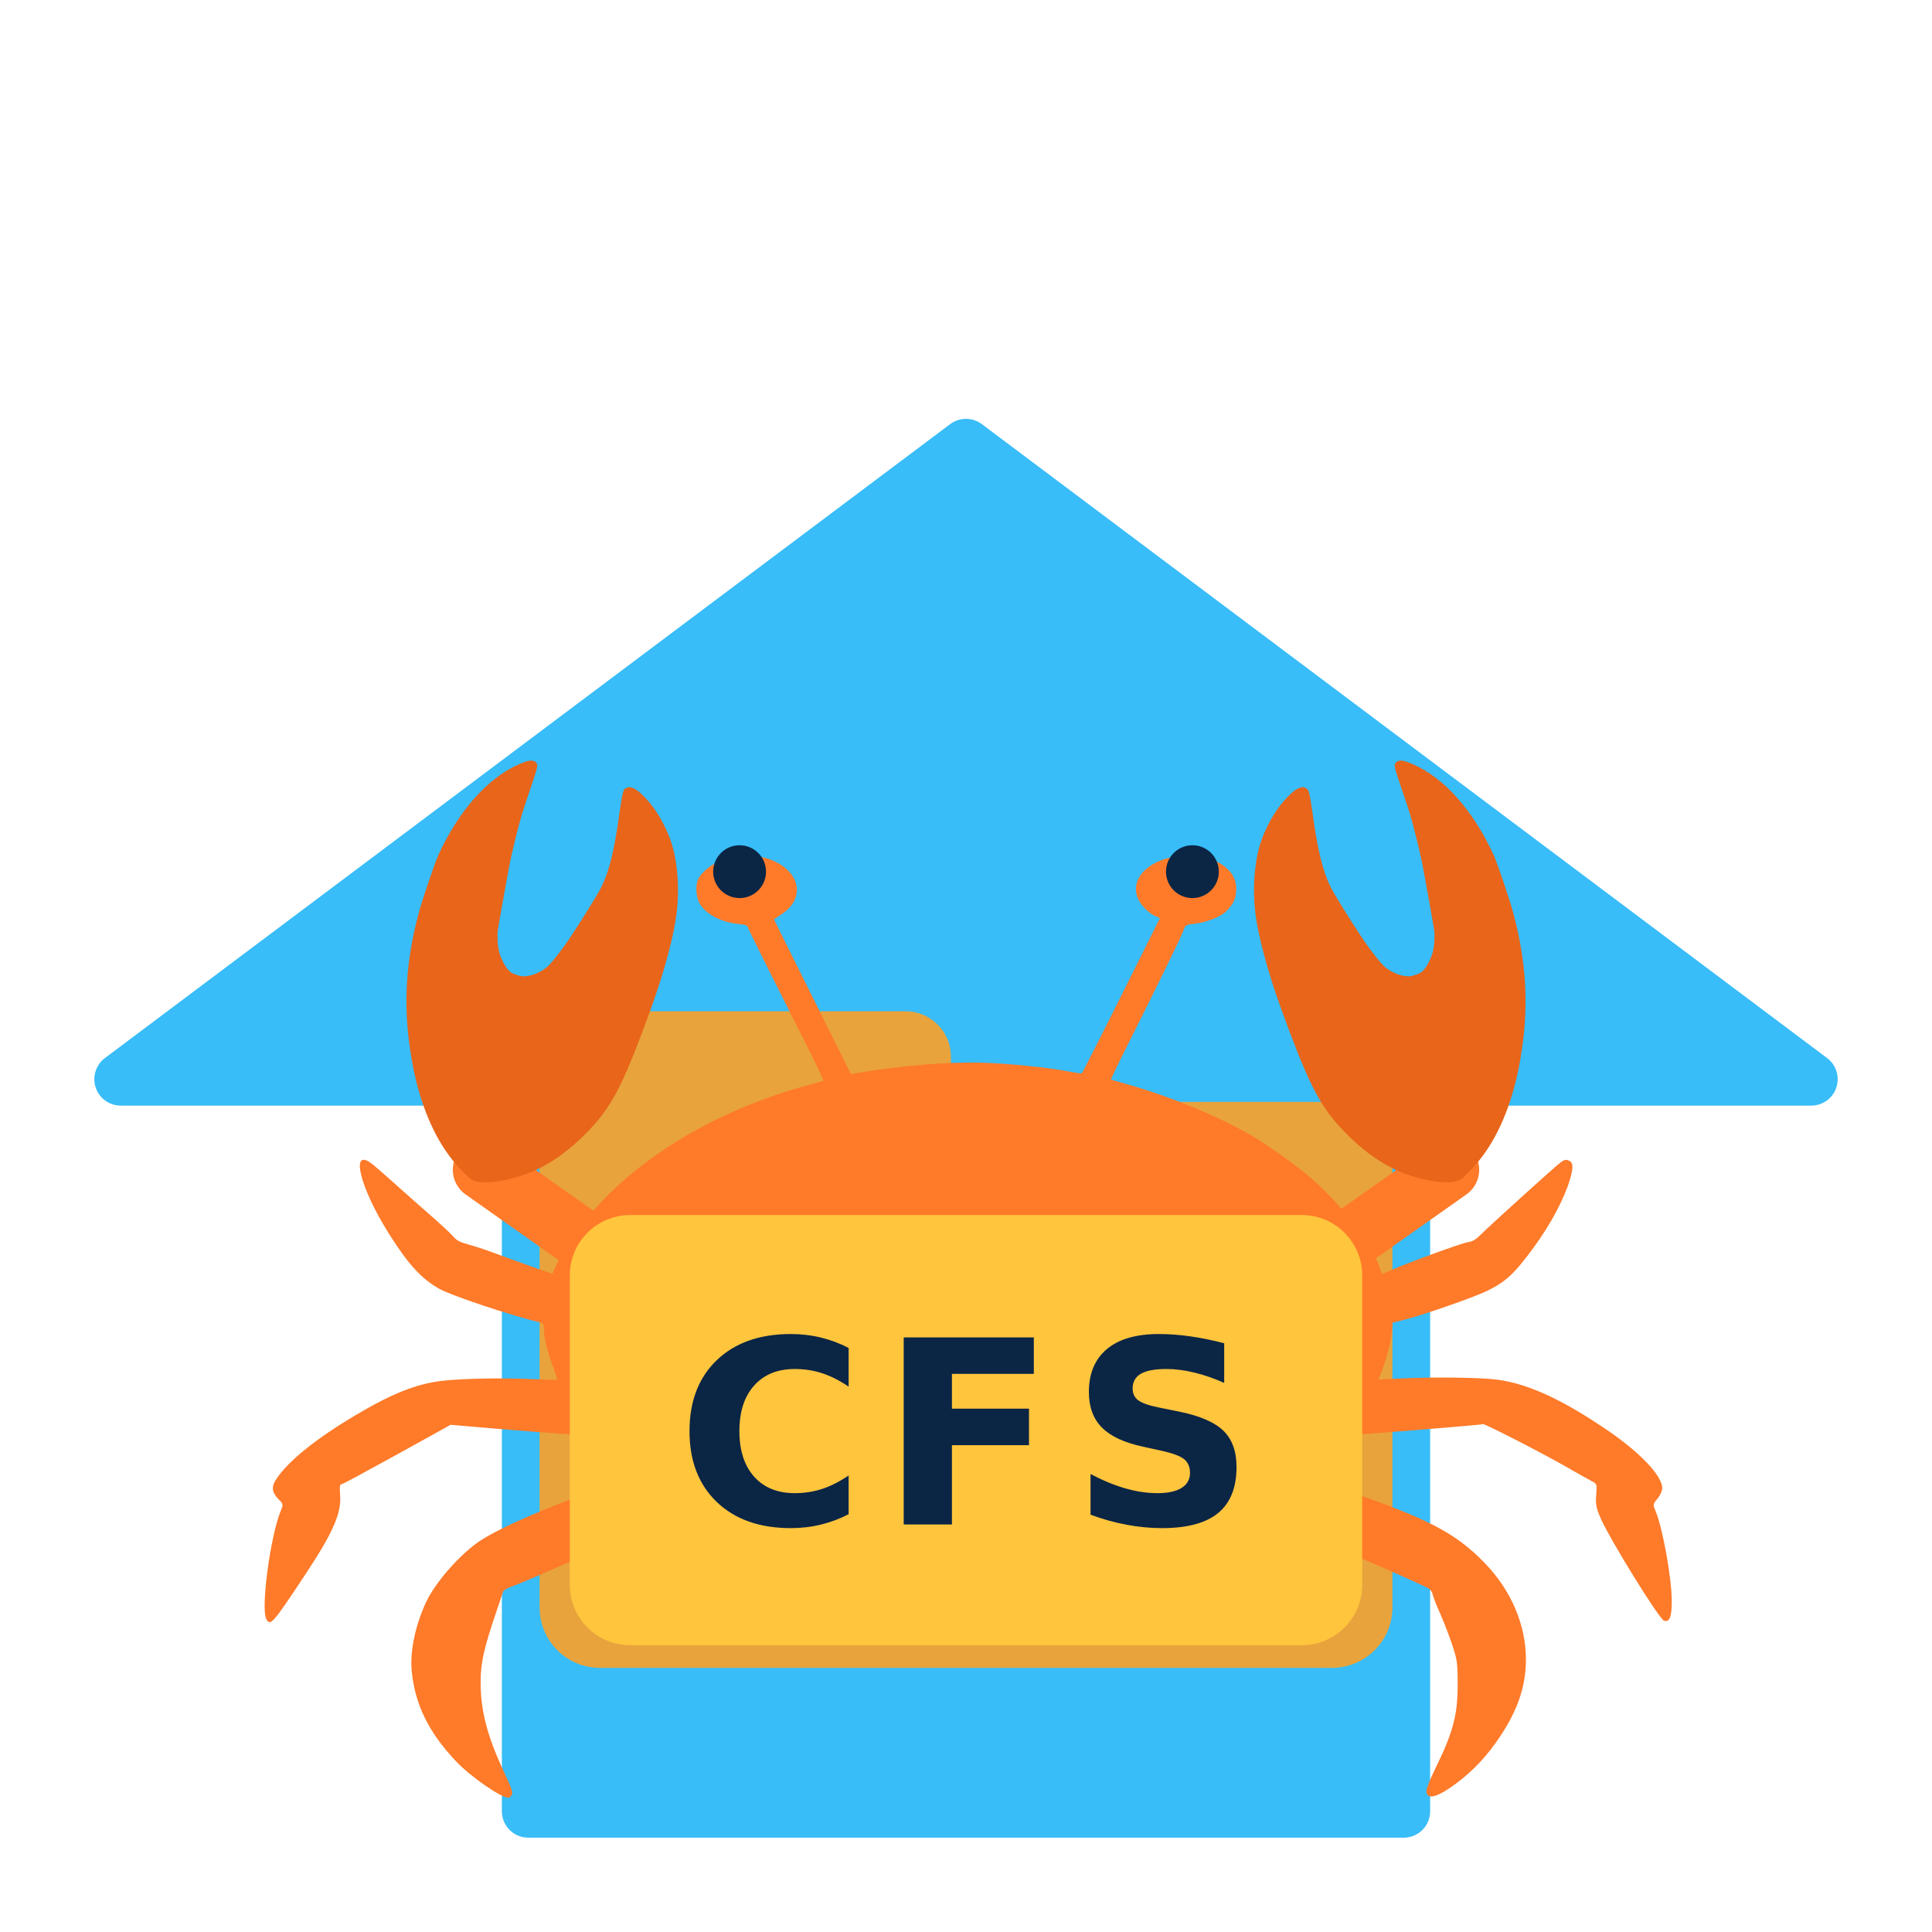
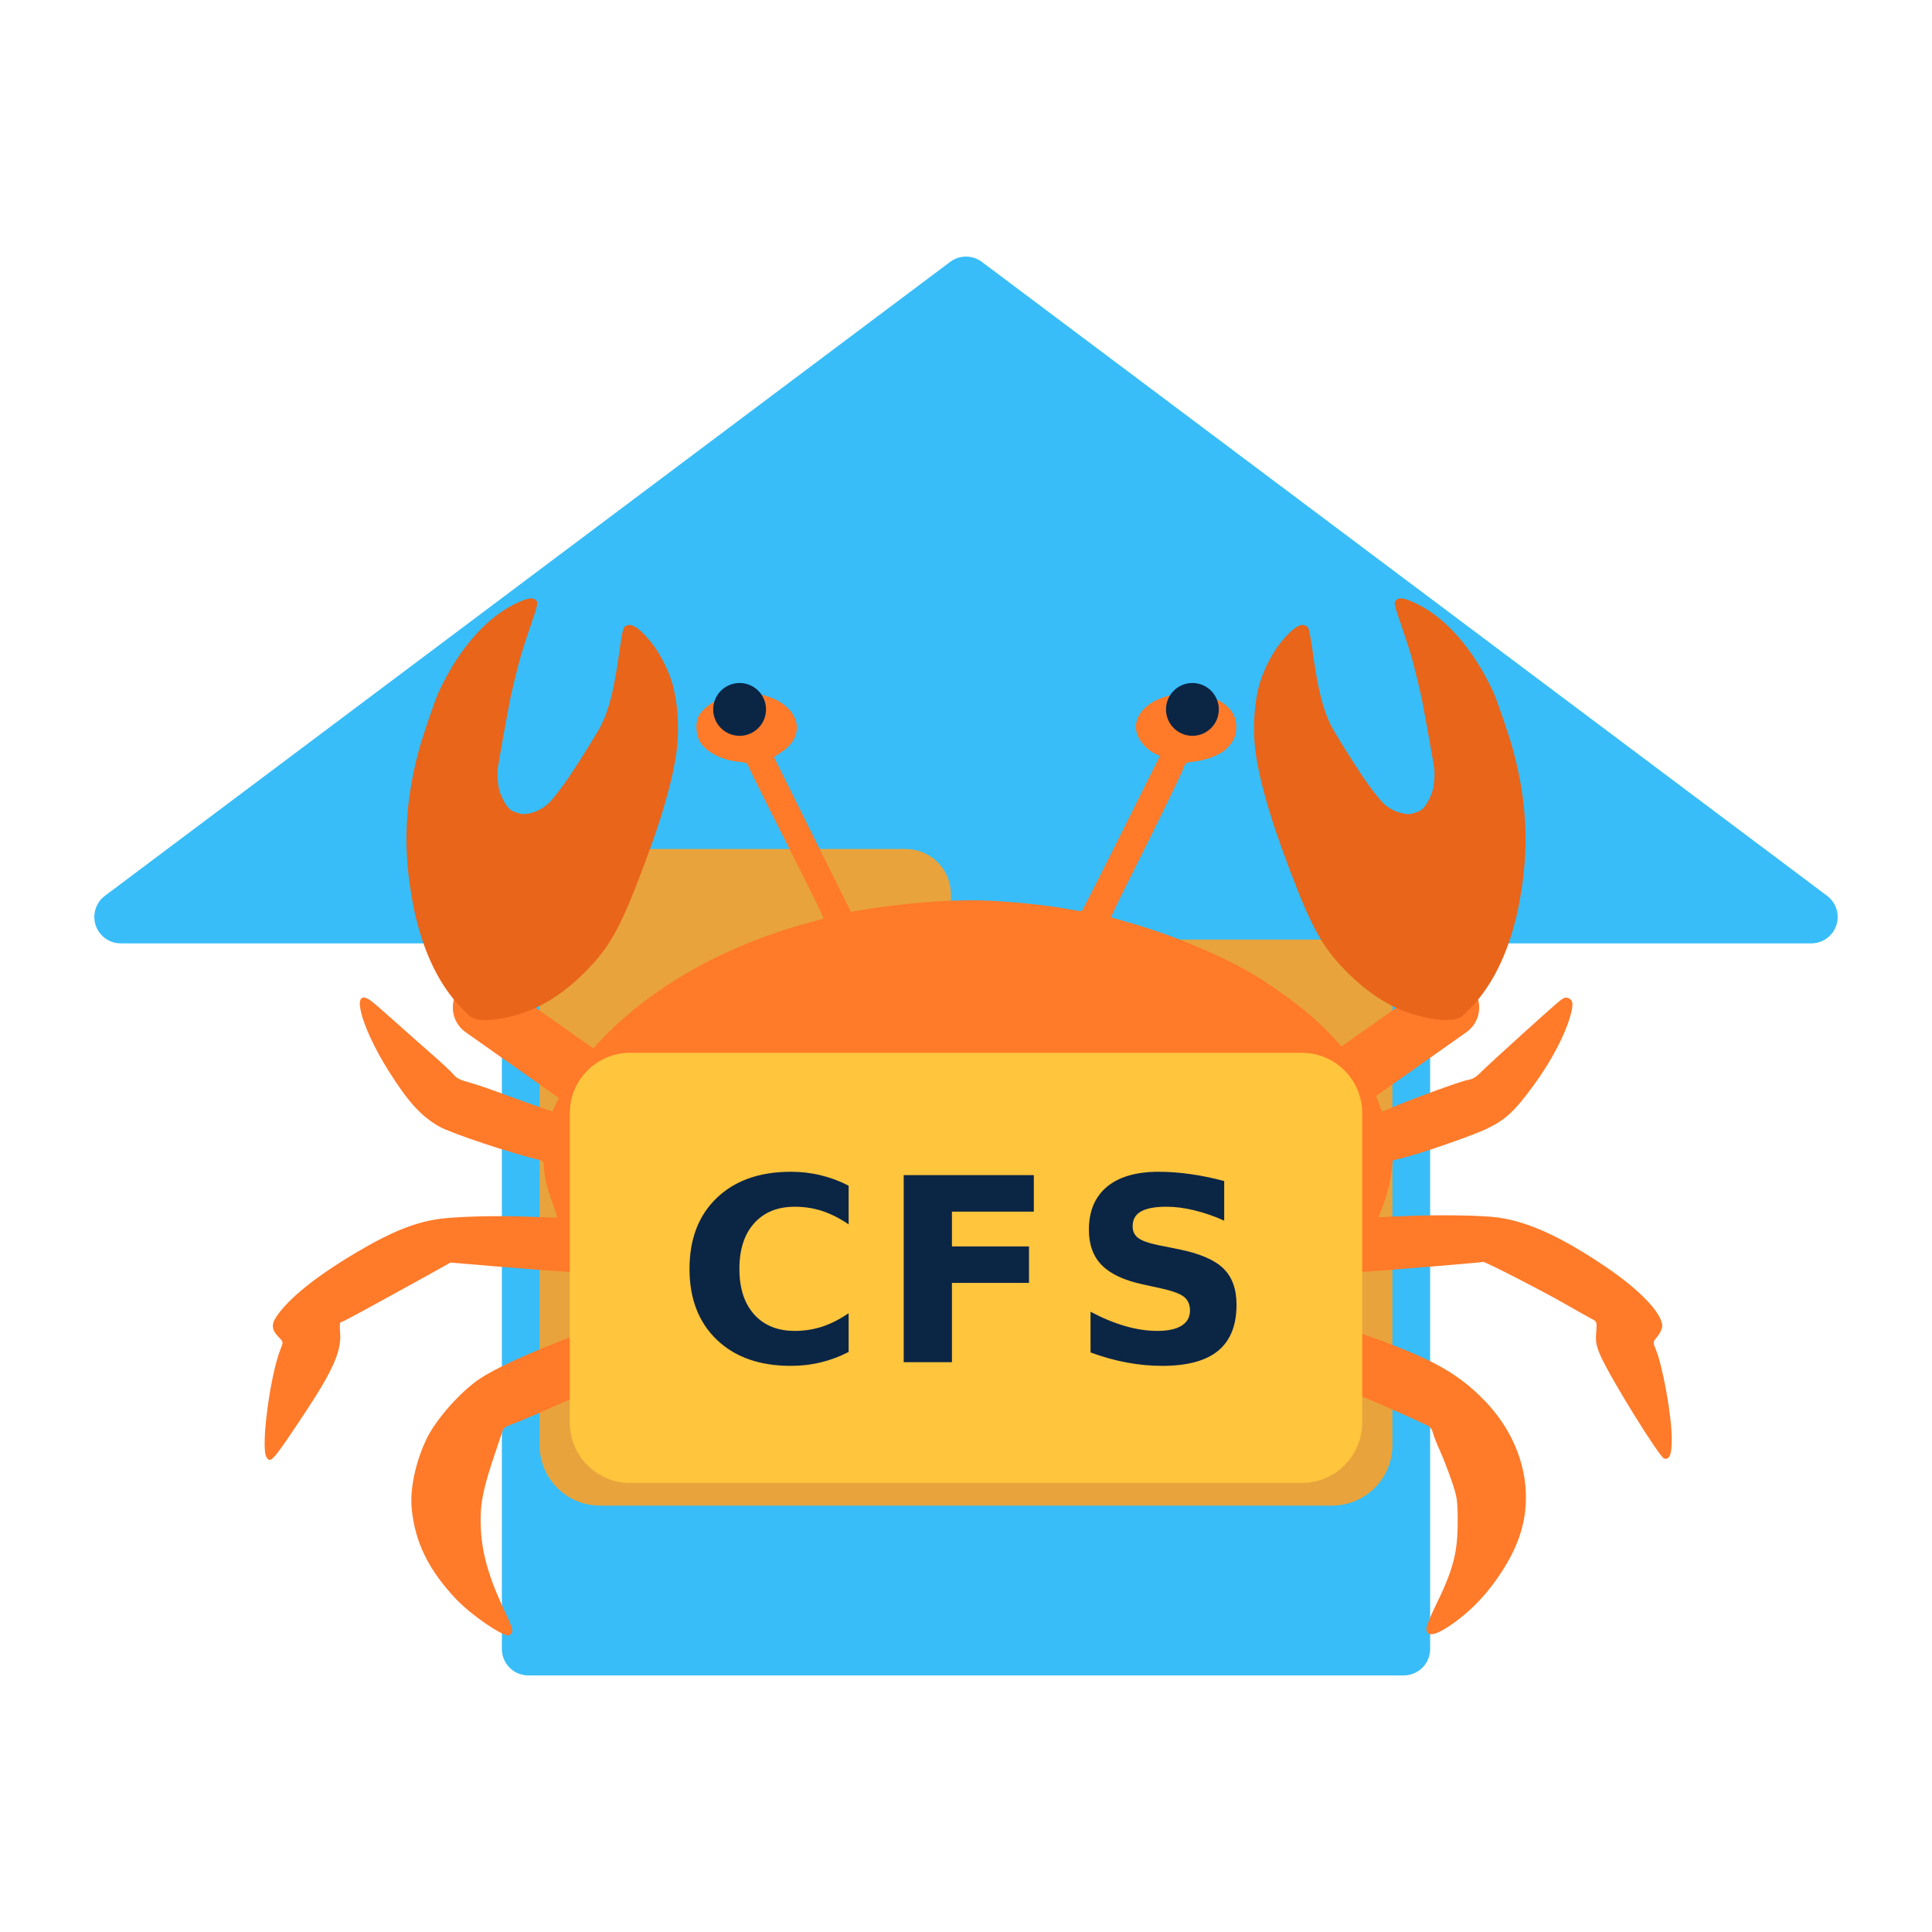
<svg xmlns="http://www.w3.org/2000/svg" viewBox="0 0 512 512" width="512" height="512">
-   <path d="M256 118 L480 286 H372 V480 H140 V286 H32 Z" fill="#38BDF8" stroke="#38BDF8" stroke-width="14" stroke-linejoin="round" />
-   <rect x="160" y="268" width="92" height="32" rx="12" fill="#E8A33D" />
-   <rect x="143" y="292" width="226" height="150" rx="16" fill="#E8A33D" />
-   <g fill="#FF7A29" transform="translate(-2.0,179.9) scale(0.504,0.3444)">
-     <path d="M 385.462 138.366 C 379.171 141.295, 372.670 148.536, 371.011 154.462 C 369.417 160.155, 370.091 169.384, 372.461 174.320 C 376.090 181.881, 383.914 187.478, 392.497 188.655 C 395.017 189, 397 189.805, 397 190.484 C 397 191.150, 405.365 215.951, 415.588 245.598 C 434.707 301.039, 437.365 309.029, 436.818 309.430 C 436.643 309.559, 433.800 310.711, 430.500 311.990 C 366.087 336.965, 313.856 392.911, 294.429 457.738 C 294.363 457.959, 275.367 448.061, 261.500 440.580 C 258.200 438.800, 253.025 436.357, 250 435.151 C 245.755 433.460, 243.998 432.083, 242.301 429.120 C 241.091 427.007, 235.910 419.929, 230.788 413.390 C 225.666 406.850, 217.024 395.650, 211.582 388.500 C 206.141 381.350, 200.550 374.262, 199.158 372.750 C 187.944 360.570, 193.332 391.879, 208.494 427 C 218.707 450.657, 225.407 461.394, 234.912 469.332 C 241.183 474.570, 272.891 490.027, 288.250 495.333 C 289.587 495.794, 290.002 497.066, 290.008 500.719 C 290.018 507.229, 291.548 516.507, 294.639 528.802 C 296.064 534.468, 297.065 539.223, 296.865 539.368 C 296.664 539.514, 290.200 539.240, 282.500 538.760 C 267.511 537.825, 247.349 538.411, 236.975 540.081 C 223.284 542.286, 210.353 549.727, 191 566.536 C 170.154 584.642, 155.713 601.648, 149.314 615.626 C 146.491 621.792, 146.838 626.009, 150.628 631.594 C 152.941 635.002, 152.972 635.294, 151.567 640.310 C 146.085 659.878, 141.017 715.653, 144.006 723.516 C 146.141 729.131, 147.301 727.193, 164.362 689.500 C 179.264 656.580, 183.691 641.674, 182.781 627.495 C 182.517 623.373, 182.638 620, 183.050 620 C 183.462 620, 187.584 616.962, 192.210 613.250 C 196.836 609.538, 205.319 602.753, 211.060 598.173 C 216.802 593.593, 225.853 586.280, 231.173 581.921 L 240.846 573.997 264.460 576.953 C 277.448 578.580, 294.618 580.466, 302.614 581.145 L 317.154 582.381 318.971 585.940 C 321.545 590.982, 331.523 604.808, 335.779 609.232 C 337.754 611.284, 339.174 613.113, 338.935 613.297 C 338.696 613.480, 330.721 617.537, 321.214 622.311 C 290.891 637.538, 263.891 654.938, 254.255 665.464 C 244.108 676.547, 232.734 695.965, 228.167 710 C 222.413 727.684, 219.444 748.299, 220.461 763.500 C 222.189 789.296, 229.299 810.516, 243.704 832.870 C 251.337 844.713, 267.380 861, 271.415 861 C 271.698 861, 272.411 860.101, 272.999 859.002 C 273.849 857.413, 273.043 853.808, 269.059 841.390 C 260.102 813.468, 256.639 793.916, 256.682 771.500 C 256.710 757.347, 258.484 745.638, 264.564 719.500 C 266.483 711.250, 268.250 703.585, 268.491 702.466 C 268.750 701.266, 270.793 699.527, 273.476 698.224 C 275.977 697.009, 286.612 690.397, 297.110 683.531 C 307.608 676.665, 321.891 668.157, 328.849 664.625 C 335.807 661.092, 348.047 654.887, 356.049 650.836 L 370.598 643.470 379.549 649.271 C 402.879 664.390, 434.871 677.472, 462.071 683.014 C 485.105 687.709, 520.167 689.441, 541.500 686.939 C 580.997 682.306, 615.172 670.020, 646.363 649.237 C 653.342 644.587, 657.666 642.290, 658.382 642.853 C 659.459 643.700, 664.647 646.473, 690.500 660.017 C 707.751 669.055, 732.751 684.426, 754.613 699.436 C 755.874 700.302, 756.977 702.452, 757.347 704.767 C 757.688 706.902, 759.348 713.115, 761.036 718.574 C 762.723 724.033, 765.524 734.575, 767.259 742 C 770.174 754.474, 770.416 756.868, 770.437 773.500 C 770.468 797.352, 768.037 810.718, 758.530 838.958 C 756.039 846.360, 754 853.871, 754 855.649 C 754 862.151, 758.426 861.308, 766.492 853.268 C 775.798 843.991, 783.798 832.427, 790.542 818.500 C 801.458 795.959, 806.241 776.706, 806.317 755 C 806.410 728.313, 798.661 701.559, 784.733 680.478 C 769.184 656.944, 754.138 645.561, 709.250 623.375 C 697.563 617.599, 688 612.695, 688 612.478 C 688 612.261, 691.188 608.128, 695.084 603.292 C 698.980 598.456, 703.811 591.740, 705.820 588.367 L 709.472 582.233 716.986 581.575 C 728.627 580.554, 783.374 573.959, 783.809 573.525 C 784.439 572.894, 814.562 595.480, 827 605.909 C 833.325 611.212, 839.675 616.433, 841.111 617.510 C 843.640 619.407, 843.708 619.736, 843.277 627.984 C 842.904 635.124, 843.260 637.951, 845.480 645.484 C 850.341 661.983, 876.568 724.023, 879.028 724.843 C 881.959 725.820, 883 721.812, 882.999 709.559 C 882.997 692.105, 878.237 653.429, 874.481 640.350 C 873.048 635.358, 873.079 635.066, 875.489 630.850 C 876.900 628.381, 877.981 624.891, 877.988 622.779 C 878.019 613.305, 866.398 595.344, 849.088 578.109 C 825.583 554.707, 807.960 542.774, 791.930 539.407 C 783.308 537.596, 759.702 537.090, 741.116 538.318 L 728.731 539.136 729.406 536.818 C 732.184 527.283, 735.128 512.017, 735.652 504.435 L 736.277 495.371 741.389 493.577 C 750.732 490.298, 778.394 476.259, 785.763 471.057 C 795.625 464.095, 800.293 457.750, 810.375 437.609 C 819.322 419.734, 826.445 400.196, 829.465 385.248 C 831.385 375.748, 831.211 372.147, 828.761 370.613 C 827.367 369.740, 826.546 370.018, 824.628 372.012 C 822.050 374.691, 787.478 420.457, 782.207 428.169 C 779.868 431.590, 778.145 433.016, 775.758 433.504 C 772.540 434.162, 743.599 449.626, 735.130 455.212 C 732.727 456.797, 730.670 457.960, 730.559 457.797 C 730.449 457.634, 729.815 455.050, 729.152 452.056 C 725.377 435.020, 709.458 404.776, 693.593 384.500 C 685.565 374.240, 669.933 357.989, 660.695 350.300 C 642.913 335.500, 618.065 320.704, 595.500 311.478 C 591.650 309.904, 588.351 308.515, 588.168 308.393 C 587.986 308.270, 591.514 297.444, 596.008 284.335 C 611.695 238.581, 624.748 199.461, 626.032 194.352 C 627.281 189.382, 627.467 189.182, 631.413 188.571 C 638.285 187.508, 645.704 183.296, 648.845 178.675 C 652.770 172.901, 654 168.759, 654 161.318 C 654 145.776, 642.098 135.080, 626.078 136.227 C 609.695 137.399, 598.429 151.934, 601.896 167.426 C 603.194 173.224, 607.404 179.908, 611.414 182.536 L 613.868 184.143 600.526 223.322 C 582.638 275.850, 573.194 303.140, 572.748 303.585 C 572.546 303.788, 569.257 303.076, 565.440 302.003 C 554.660 298.974, 534.798 296.042, 520.500 295.369 C 502.881 294.539, 476.355 297.768, 453.932 303.472 L 451.364 304.126 431.150 244.621 L 410.936 185.116 415.312 180.741 C 428.384 167.669, 424.127 145.822, 407 138.079 C 400.668 135.216, 391.978 135.331, 385.462 138.366" />
+   <g transform="translate(0,-43)">
+     <path d="M256 118 L480 286 H372 V480 H140 V286 H32 Z" fill="#38BDF8" stroke="#38BDF8" stroke-width="14" stroke-linejoin="round" />
+     <rect x="160" y="268" width="92" height="32" rx="12" fill="#E8A33D" />
+     <rect x="143" y="292" width="226" height="150" rx="16" fill="#E8A33D" />
+     <g fill="#FF7A29" transform="translate(-2.0,179.9) scale(0.504,0.3444)">
+       <path d="M 385.462 138.366 C 379.171 141.295, 372.670 148.536, 371.011 154.462 C 369.417 160.155, 370.091 169.384, 372.461 174.320 C 376.090 181.881, 383.914 187.478, 392.497 188.655 C 395.017 189, 397 189.805, 397 190.484 C 397 191.150, 405.365 215.951, 415.588 245.598 C 434.707 301.039, 437.365 309.029, 436.818 309.430 C 436.643 309.559, 433.800 310.711, 430.500 311.990 C 366.087 336.965, 313.856 392.911, 294.429 457.738 C 294.363 457.959, 275.367 448.061, 261.500 440.580 C 258.200 438.800, 253.025 436.357, 250 435.151 C 245.755 433.460, 243.998 432.083, 242.301 429.120 C 241.091 427.007, 235.910 419.929, 230.788 413.390 C 225.666 406.850, 217.024 395.650, 211.582 388.500 C 206.141 381.350, 200.550 374.262, 199.158 372.750 C 187.944 360.570, 193.332 391.879, 208.494 427 C 218.707 450.657, 225.407 461.394, 234.912 469.332 C 241.183 474.570, 272.891 490.027, 288.250 495.333 C 289.587 495.794, 290.002 497.066, 290.008 500.719 C 290.018 507.229, 291.548 516.507, 294.639 528.802 C 296.064 534.468, 297.065 539.223, 296.865 539.368 C 296.664 539.514, 290.200 539.240, 282.500 538.760 C 267.511 537.825, 247.349 538.411, 236.975 540.081 C 223.284 542.286, 210.353 549.727, 191 566.536 C 170.154 584.642, 155.713 601.648, 149.314 615.626 C 146.491 621.792, 146.838 626.009, 150.628 631.594 C 152.941 635.002, 152.972 635.294, 151.567 640.310 C 146.085 659.878, 141.017 715.653, 144.006 723.516 C 146.141 729.131, 147.301 727.193, 164.362 689.500 C 179.264 656.580, 183.691 641.674, 182.781 627.495 C 182.517 623.373, 182.638 620, 183.050 620 C 183.462 620, 187.584 616.962, 192.210 613.250 C 196.836 609.538, 205.319 602.753, 211.060 598.173 C 216.802 593.593, 225.853 586.280, 231.173 581.921 L 240.846 573.997 264.460 576.953 C 277.448 578.580, 294.618 580.466, 302.614 581.145 L 317.154 582.381 318.971 585.940 C 321.545 590.982, 331.523 604.808, 335.779 609.232 C 337.754 611.284, 339.174 613.113, 338.935 613.297 C 338.696 613.480, 330.721 617.537, 321.214 622.311 C 290.891 637.538, 263.891 654.938, 254.255 665.464 C 244.108 676.547, 232.734 695.965, 228.167 710 C 222.413 727.684, 219.444 748.299, 220.461 763.500 C 222.189 789.296, 229.299 810.516, 243.704 832.870 C 251.337 844.713, 267.380 861, 271.415 861 C 271.698 861, 272.411 860.101, 272.999 859.002 C 273.849 857.413, 273.043 853.808, 269.059 841.390 C 260.102 813.468, 256.639 793.916, 256.682 771.500 C 256.710 757.347, 258.484 745.638, 264.564 719.500 C 266.483 711.250, 268.250 703.585, 268.491 702.466 C 268.750 701.266, 270.793 699.527, 273.476 698.224 C 275.977 697.009, 286.612 690.397, 297.110 683.531 C 307.608 676.665, 321.891 668.157, 328.849 664.625 C 335.807 661.092, 348.047 654.887, 356.049 650.836 L 370.598 643.470 379.549 649.271 C 402.879 664.390, 434.871 677.472, 462.071 683.014 C 485.105 687.709, 520.167 689.441, 541.500 686.939 C 580.997 682.306, 615.172 670.020, 646.363 649.237 C 653.342 644.587, 657.666 642.290, 658.382 642.853 C 659.459 643.700, 664.647 646.473, 690.500 660.017 C 707.751 669.055, 732.751 684.426, 754.613 699.436 C 755.874 700.302, 756.977 702.452, 757.347 704.767 C 757.688 706.902, 759.348 713.115, 761.036 718.574 C 762.723 724.033, 765.524 734.575, 767.259 742 C 770.174 754.474, 770.416 756.868, 770.437 773.500 C 770.468 797.352, 768.037 810.718, 758.530 838.958 C 756.039 846.360, 754 853.871, 754 855.649 C 754 862.151, 758.426 861.308, 766.492 853.268 C 775.798 843.991, 783.798 832.427, 790.542 818.500 C 801.458 795.959, 806.241 776.706, 806.317 755 C 806.410 728.313, 798.661 701.559, 784.733 680.478 C 769.184 656.944, 754.138 645.561, 709.250 623.375 C 697.563 617.599, 688 612.695, 688 612.478 C 688 612.261, 691.188 608.128, 695.084 603.292 C 698.980 598.456, 703.811 591.740, 705.820 588.367 L 709.472 582.233 716.986 581.575 C 728.627 580.554, 783.374 573.959, 783.809 573.525 C 784.439 572.894, 814.562 595.480, 827 605.909 C 833.325 611.212, 839.675 616.433, 841.111 617.510 C 843.640 619.407, 843.708 619.736, 843.277 627.984 C 842.904 635.124, 843.260 637.951, 845.480 645.484 C 850.341 661.983, 876.568 724.023, 879.028 724.843 C 881.959 725.820, 883 721.812, 882.999 709.559 C 882.997 692.105, 878.237 653.429, 874.481 640.350 C 873.048 635.358, 873.079 635.066, 875.489 630.850 C 876.900 628.381, 877.981 624.891, 877.988 622.779 C 878.019 613.305, 866.398 595.344, 849.088 578.109 C 825.583 554.707, 807.960 542.774, 791.930 539.407 C 783.308 537.596, 759.702 537.090, 741.116 538.318 L 728.731 539.136 729.406 536.818 C 732.184 527.283, 735.128 512.017, 735.652 504.435 L 736.277 495.371 741.389 493.577 C 750.732 490.298, 778.394 476.259, 785.763 471.057 C 795.625 464.095, 800.293 457.750, 810.375 437.609 C 819.322 419.734, 826.445 400.196, 829.465 385.248 C 831.385 375.748, 831.211 372.147, 828.761 370.613 C 827.367 369.740, 826.546 370.018, 824.628 372.012 C 822.050 374.691, 787.478 420.457, 782.207 428.169 C 779.868 431.590, 778.145 433.016, 775.758 433.504 C 772.540 434.162, 743.599 449.626, 735.130 455.212 C 732.727 456.797, 730.670 457.960, 730.559 457.797 C 730.449 457.634, 729.815 455.050, 729.152 452.056 C 725.377 435.020, 709.458 404.776, 693.593 384.500 C 685.565 374.240, 669.933 357.989, 660.695 350.300 C 642.913 335.500, 618.065 320.704, 595.500 311.478 C 591.650 309.904, 588.351 308.515, 588.168 308.393 C 587.986 308.270, 591.514 297.444, 596.008 284.335 C 611.695 238.581, 624.748 199.461, 626.032 194.352 C 627.281 189.382, 627.467 189.182, 631.413 188.571 C 638.285 187.508, 645.704 183.296, 648.845 178.675 C 652.770 172.901, 654 168.759, 654 161.318 C 654 145.776, 642.098 135.080, 626.078 136.227 C 609.695 137.399, 598.429 151.934, 601.896 167.426 C 603.194 173.224, 607.404 179.908, 611.414 182.536 L 613.868 184.143 600.526 223.322 C 582.638 275.850, 573.194 303.140, 572.748 303.585 C 572.546 303.788, 569.257 303.076, 565.440 302.003 C 554.660 298.974, 534.798 296.042, 520.500 295.369 C 502.881 294.539, 476.355 297.768, 453.932 303.472 L 451.364 304.126 431.150 244.621 L 410.936 185.116 415.312 180.741 C 428.384 167.669, 424.127 145.822, 407 138.079 C 400.668 135.216, 391.978 135.331, 385.462 138.366" />
+     </g>
+     <g stroke="#FF7A29" stroke-width="16" stroke-linecap="round">
+       <line x1="162" y1="334" x2="128" y2="310" />
+       <line x1="350" y1="334" x2="384" y2="310" />
+     </g>
+     <rect x="151" y="322" width="210" height="114" rx="16" fill="#FFC53D" />
+     <g fill="#E8651A" transform="translate(23,-31) rotate(-72 100 322) translate(48.0,242.4) scale(0.1688)">
+       <path d="M 560 314.076 C 483.768 318.510, 420.715 334.684, 356.694 366.225 C 333.385 377.708, 318.172 386.270, 301 397.568 C 251.168 430.355, 216.846 466.498, 196.195 507.934 C 189.792 520.783, 189.502 521.676, 189.552 528.434 C 189.676 545.154, 205.550 577.232, 226.700 603.500 C 250.292 632.801, 286.518 658.814, 331 678.393 C 373.978 697.310, 414.908 703.127, 533 707.103 C 593.897 709.153, 652.607 706.060, 688.500 698.910 C 724.745 691.690, 761.992 676.622, 787.500 658.859 C 805.650 646.221, 825.001 626.545, 836.697 608.837 C 847.111 593.069, 853 579.766, 853 572.009 C 853 567.919, 852.479 566.449, 850.077 563.766 C 847.288 560.649, 846.843 560.506, 840.327 560.629 C 836.572 560.700, 823.375 562.600, 811 564.851 C 751.886 575.603, 717.535 578.203, 689.358 574.057 C 677.568 572.323, 629.875 560.604, 597.352 551.451 C 579.354 546.386, 555.134 537.705, 546.841 533.347 C 536.604 527.968, 526.364 517.539, 521.342 507.378 C 517.738 500.085, 517.501 499.044, 517.509 490.552 C 517.517 482.525, 517.845 480.878, 520.400 476.006 C 523.819 469.485, 534.127 458.985, 542.500 453.493 C 550.506 448.242, 564.664 442.519, 574.500 440.559 C 581.318 439.200, 648.028 429.995, 683.500 425.519 C 689.550 424.755, 708.675 423.150, 726 421.951 C 753.305 420.062, 762.816 419.845, 797.420 420.324 C 840.024 420.913, 841.440 420.783, 843.970 416.055 C 847.006 410.383, 844.180 404.018, 833.067 391.500 C 798.020 352.020, 736.577 324.849, 661 315.409 C 645.952 313.529, 583.554 312.706, 560 314.076" />
+     </g>
+     <g fill="#E8651A" transform="translate(512,0) scale(-1,1) translate(23,-31) rotate(-72 100 322) translate(48.0,242.4) scale(0.1688)">
+       <path d="M 560 314.076 C 483.768 318.510, 420.715 334.684, 356.694 366.225 C 333.385 377.708, 318.172 386.270, 301 397.568 C 251.168 430.355, 216.846 466.498, 196.195 507.934 C 189.792 520.783, 189.502 521.676, 189.552 528.434 C 189.676 545.154, 205.550 577.232, 226.700 603.500 C 250.292 632.801, 286.518 658.814, 331 678.393 C 373.978 697.310, 414.908 703.127, 533 707.103 C 593.897 709.153, 652.607 706.060, 688.500 698.910 C 724.745 691.690, 761.992 676.622, 787.500 658.859 C 805.650 646.221, 825.001 626.545, 836.697 608.837 C 847.111 593.069, 853 579.766, 853 572.009 C 853 567.919, 852.479 566.449, 850.077 563.766 C 847.288 560.649, 846.843 560.506, 840.327 560.629 C 836.572 560.700, 823.375 562.600, 811 564.851 C 751.886 575.603, 717.535 578.203, 689.358 574.057 C 677.568 572.323, 629.875 560.604, 597.352 551.451 C 579.354 546.386, 555.134 537.705, 546.841 533.347 C 536.604 527.968, 526.364 517.539, 521.342 507.378 C 517.738 500.085, 517.501 499.044, 517.509 490.552 C 517.517 482.525, 517.845 480.878, 520.400 476.006 C 523.819 469.485, 534.127 458.985, 542.500 453.493 C 550.506 448.242, 564.664 442.519, 574.500 440.559 C 581.318 439.200, 648.028 429.995, 683.500 425.519 C 689.550 424.755, 708.675 423.150, 726 421.951 C 753.305 420.062, 762.816 419.845, 797.420 420.324 C 840.024 420.913, 841.440 420.783, 843.970 416.055 C 847.006 410.383, 844.180 404.018, 833.067 391.500 C 798.020 352.020, 736.577 324.849, 661 315.409 C 645.952 313.529, 583.554 312.706, 560 314.076" />
+     </g>
+     <text x="256" y="404" text-anchor="middle" font-family="DejaVu Sans, Arial, Helvetica, sans-serif" font-weight="bold" font-size="68" fill="#0B2545" letter-spacing="4">CFS</text>
+     <circle cx="196" cy="231" r="7" fill="#0B2545" />
+     <circle cx="316" cy="231" r="7" fill="#0B2545" />
  </g>
-   <g stroke="#FF7A29" stroke-width="16" stroke-linecap="round">
-     <line x1="162" y1="334" x2="128" y2="310" />
-     <line x1="350" y1="334" x2="384" y2="310" />
-   </g>
-   <rect x="151" y="322" width="210" height="114" rx="16" fill="#FFC53D" />
-   <g fill="#E8651A" transform="translate(23,-31) rotate(-72 100 322) translate(48.0,242.4) scale(0.1688)">
-     <path d="M 560 314.076 C 483.768 318.510, 420.715 334.684, 356.694 366.225 C 333.385 377.708, 318.172 386.270, 301 397.568 C 251.168 430.355, 216.846 466.498, 196.195 507.934 C 189.792 520.783, 189.502 521.676, 189.552 528.434 C 189.676 545.154, 205.550 577.232, 226.700 603.500 C 250.292 632.801, 286.518 658.814, 331 678.393 C 373.978 697.310, 414.908 703.127, 533 707.103 C 593.897 709.153, 652.607 706.060, 688.500 698.910 C 724.745 691.690, 761.992 676.622, 787.500 658.859 C 805.650 646.221, 825.001 626.545, 836.697 608.837 C 847.111 593.069, 853 579.766, 853 572.009 C 853 567.919, 852.479 566.449, 850.077 563.766 C 847.288 560.649, 846.843 560.506, 840.327 560.629 C 836.572 560.700, 823.375 562.600, 811 564.851 C 751.886 575.603, 717.535 578.203, 689.358 574.057 C 677.568 572.323, 629.875 560.604, 597.352 551.451 C 579.354 546.386, 555.134 537.705, 546.841 533.347 C 536.604 527.968, 526.364 517.539, 521.342 507.378 C 517.738 500.085, 517.501 499.044, 517.509 490.552 C 517.517 482.525, 517.845 480.878, 520.400 476.006 C 523.819 469.485, 534.127 458.985, 542.500 453.493 C 550.506 448.242, 564.664 442.519, 574.500 440.559 C 581.318 439.200, 648.028 429.995, 683.500 425.519 C 689.550 424.755, 708.675 423.150, 726 421.951 C 753.305 420.062, 762.816 419.845, 797.420 420.324 C 840.024 420.913, 841.440 420.783, 843.970 416.055 C 847.006 410.383, 844.180 404.018, 833.067 391.500 C 798.020 352.020, 736.577 324.849, 661 315.409 C 645.952 313.529, 583.554 312.706, 560 314.076" />
-   </g>
-   <g fill="#E8651A" transform="translate(512,0) scale(-1,1) translate(23,-31) rotate(-72 100 322) translate(48.0,242.4) scale(0.1688)">
-     <path d="M 560 314.076 C 483.768 318.510, 420.715 334.684, 356.694 366.225 C 333.385 377.708, 318.172 386.270, 301 397.568 C 251.168 430.355, 216.846 466.498, 196.195 507.934 C 189.792 520.783, 189.502 521.676, 189.552 528.434 C 189.676 545.154, 205.550 577.232, 226.700 603.500 C 250.292 632.801, 286.518 658.814, 331 678.393 C 373.978 697.310, 414.908 703.127, 533 707.103 C 593.897 709.153, 652.607 706.060, 688.500 698.910 C 724.745 691.690, 761.992 676.622, 787.500 658.859 C 805.650 646.221, 825.001 626.545, 836.697 608.837 C 847.111 593.069, 853 579.766, 853 572.009 C 853 567.919, 852.479 566.449, 850.077 563.766 C 847.288 560.649, 846.843 560.506, 840.327 560.629 C 836.572 560.700, 823.375 562.600, 811 564.851 C 751.886 575.603, 717.535 578.203, 689.358 574.057 C 677.568 572.323, 629.875 560.604, 597.352 551.451 C 579.354 546.386, 555.134 537.705, 546.841 533.347 C 536.604 527.968, 526.364 517.539, 521.342 507.378 C 517.738 500.085, 517.501 499.044, 517.509 490.552 C 517.517 482.525, 517.845 480.878, 520.400 476.006 C 523.819 469.485, 534.127 458.985, 542.500 453.493 C 550.506 448.242, 564.664 442.519, 574.500 440.559 C 581.318 439.200, 648.028 429.995, 683.500 425.519 C 689.550 424.755, 708.675 423.150, 726 421.951 C 753.305 420.062, 762.816 419.845, 797.420 420.324 C 840.024 420.913, 841.440 420.783, 843.970 416.055 C 847.006 410.383, 844.180 404.018, 833.067 391.500 C 798.020 352.020, 736.577 324.849, 661 315.409 C 645.952 313.529, 583.554 312.706, 560 314.076" />
-   </g>
-   <text x="256" y="404" text-anchor="middle" font-family="DejaVu Sans, Arial, Helvetica, sans-serif" font-weight="bold" font-size="68" fill="#0B2545" letter-spacing="4">CFS</text>
-   <circle cx="196" cy="231" r="7" fill="#0B2545" />
-   <circle cx="316" cy="231" r="7" fill="#0B2545" />
</svg>
